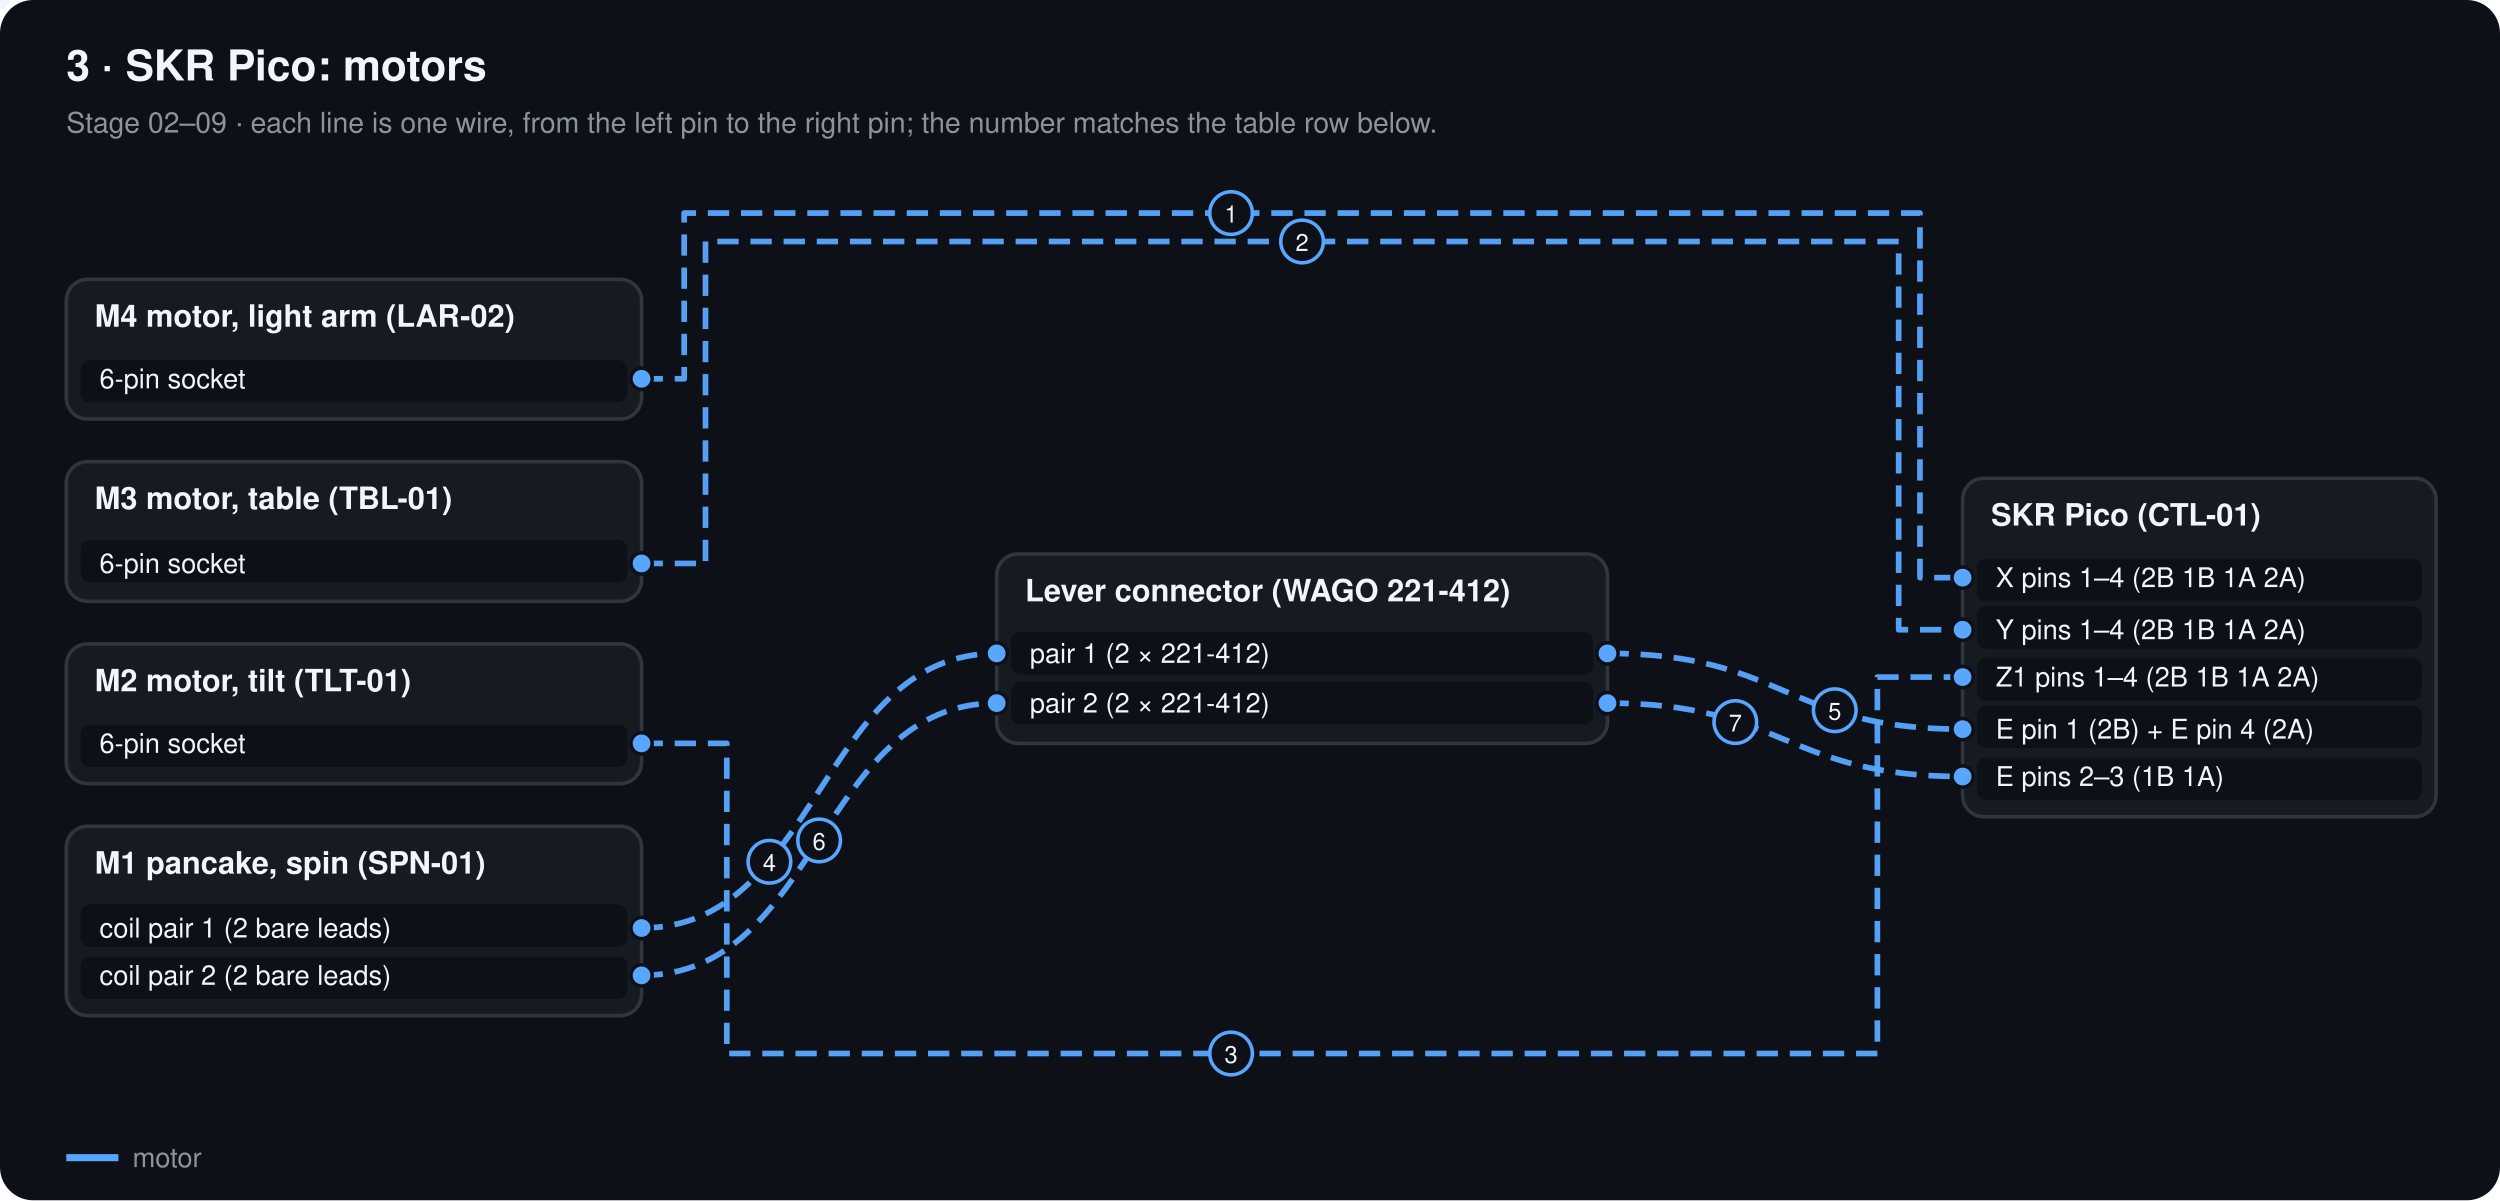
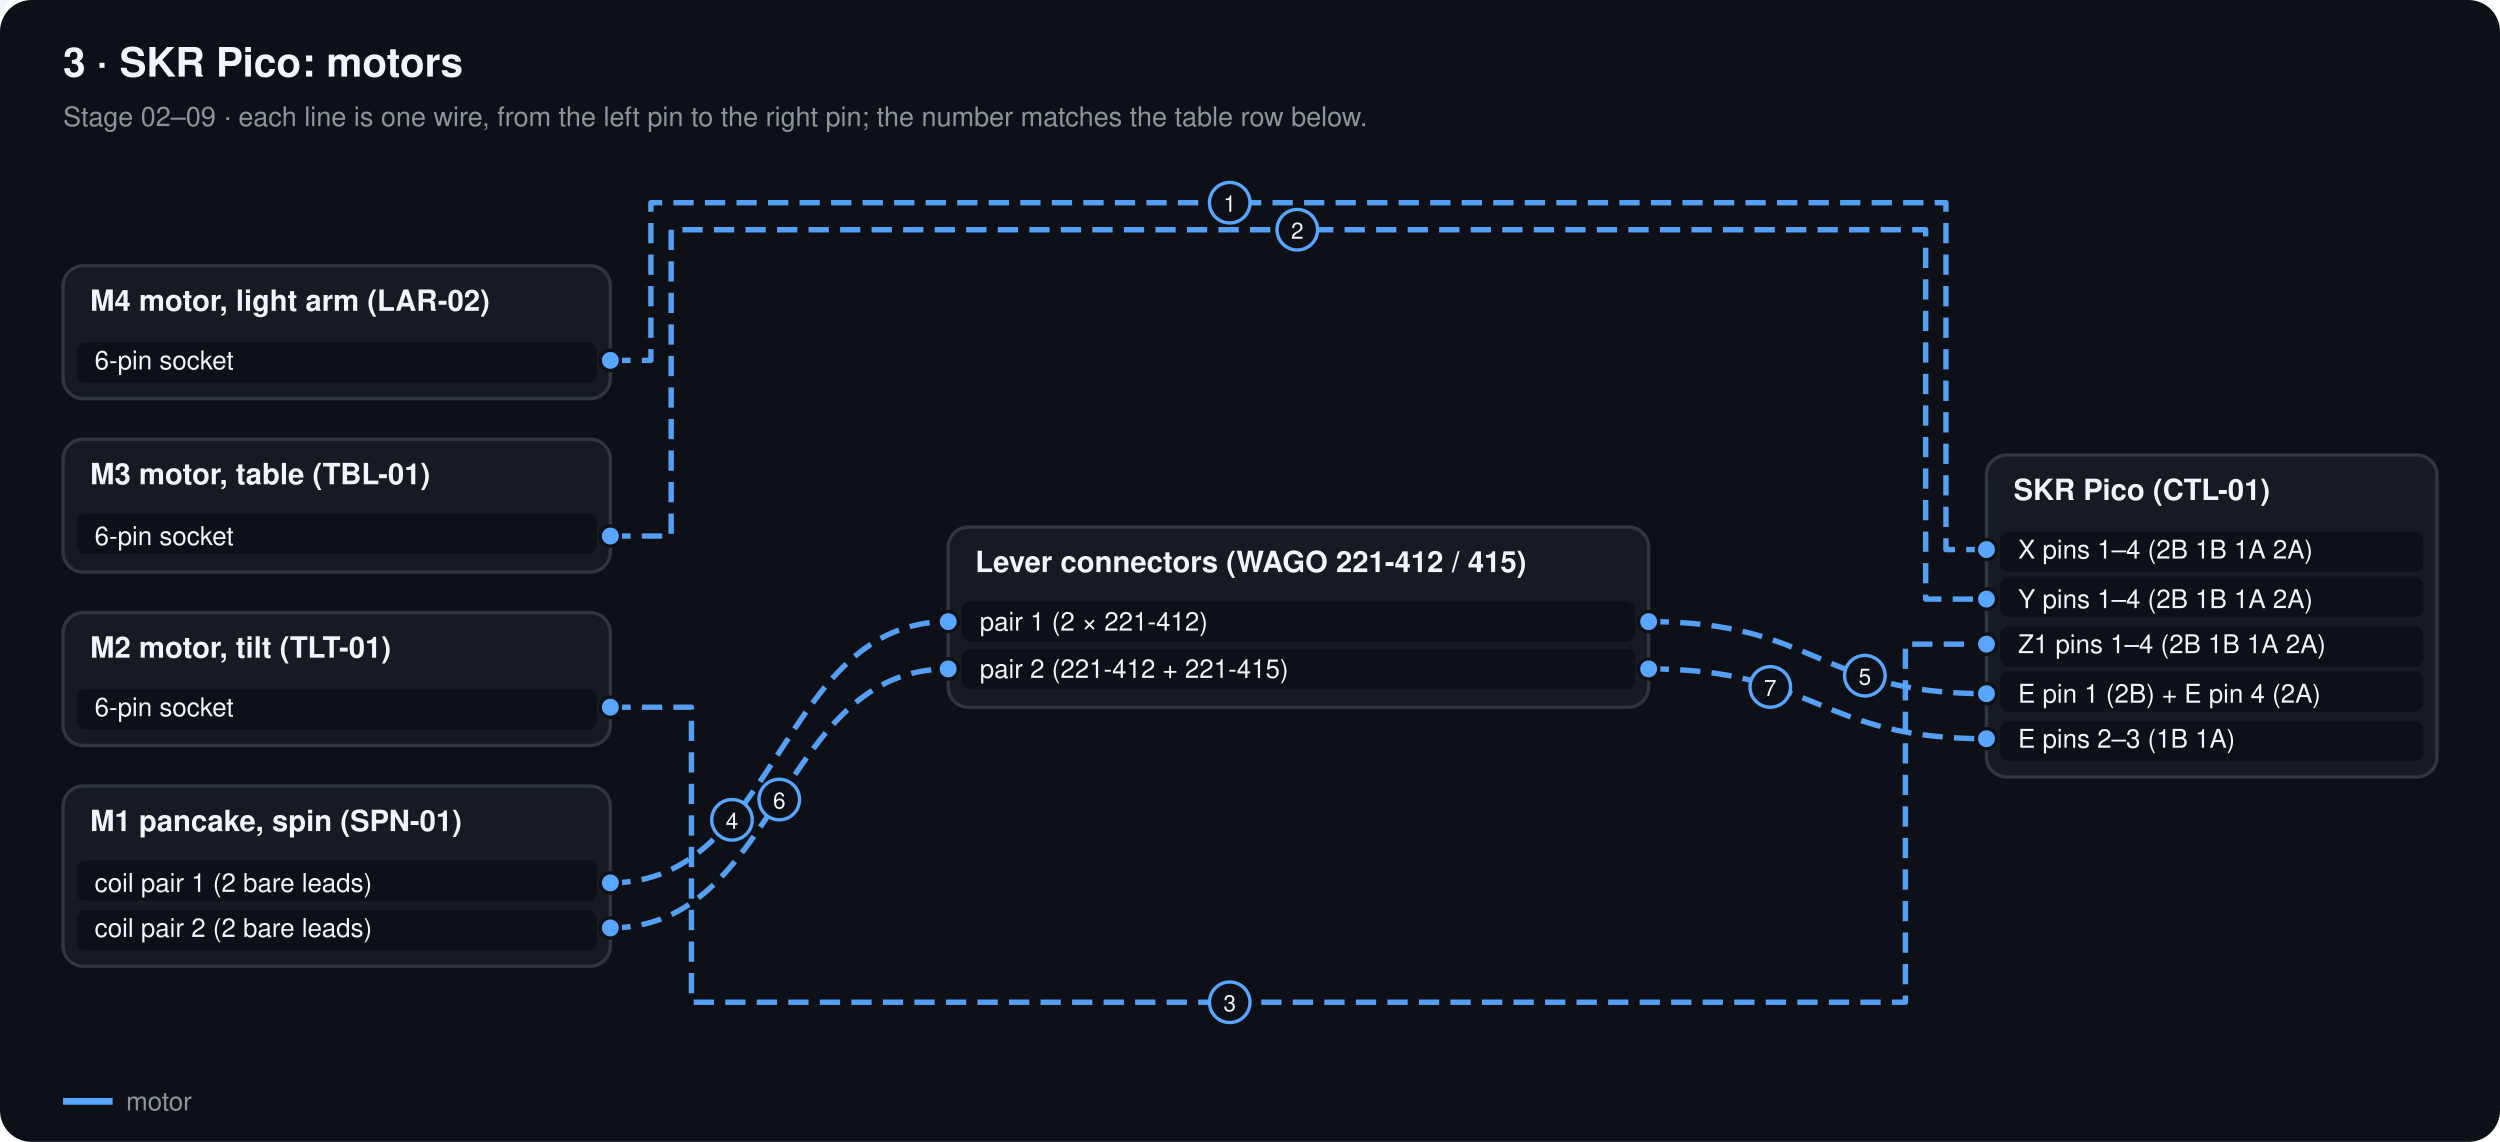
- <svg xmlns="http://www.w3.org/2000/svg" viewBox="0 0 1056 507" font-family="Segoe UI,Helvetica,Arial,sans-serif">
-   <rect width="1056" height="507" rx="14" fill="#0d1117" />
+ <svg xmlns="http://www.w3.org/2000/svg" viewBox="0 0 1110 507" font-family="Segoe UI,Helvetica,Arial,sans-serif">
+   <rect width="1110" height="507" rx="14" fill="#0d1117" />
  <text x="28" y="34" fill="#f0f6fc" font-size="18" font-weight="600">3 · SKR Pico: motors</text>
  <text x="28" y="56" fill="#8b949e" font-size="12">Stage 02–09 · each line is one wire, from the left pin to the right pin; the number matches the table row below.</text>
  <rect x="28" y="118" width="243" height="59" rx="9" fill="#161b22" stroke="#30363d" stroke-width="1.5" />
  <text x="40" y="138" fill="#f0f6fc" font-size="13" font-weight="600">M4 motor, light arm (LAR-02)</text>
  <rect x="34" y="152" width="231" height="18" rx="4" fill="#0d1117" />
  <text x="42" y="164" fill="#f0f6fc" font-size="11.5">6-pin socket</text>
-   <rect x="829" y="202" width="200" height="143" rx="9" fill="#161b22" stroke="#30363d" stroke-width="1.5" />
-   <text x="841" y="222" fill="#f0f6fc" font-size="13" font-weight="600">SKR Pico (CTL-01)</text>
-   <rect x="835" y="236" width="188" height="18" rx="4" fill="#0d1117" />
-   <text x="843" y="248" fill="#f0f6fc" font-size="11.5">X pins 1–4 (2B 1B 1A 2A)</text>
-   <rect x="835" y="256" width="188" height="18" rx="4" fill="#0d1117" />
-   <text x="843" y="270" fill="#f0f6fc" font-size="11.5">Y pins 1–4 (2B 1B 1A 2A)</text>
-   <rect x="835" y="278" width="188" height="18" rx="4" fill="#0d1117" />
-   <text x="843" y="290" fill="#f0f6fc" font-size="11.5">Z1 pins 1–4 (2B 1B 1A 2A)</text>
-   <rect x="835" y="298" width="188" height="18" rx="4" fill="#0d1117" />
-   <text x="843" y="312" fill="#f0f6fc" font-size="11.5">E pin 1 (2B) + E pin 4 (2A)</text>
-   <rect x="835" y="320" width="188" height="18" rx="4" fill="#0d1117" />
-   <text x="843" y="332" fill="#f0f6fc" font-size="11.5">E pins 2–3 (1B 1A)</text>
+   <rect x="882" y="202" width="200" height="143" rx="9" fill="#161b22" stroke="#30363d" stroke-width="1.5" />
+   <text x="894" y="222" fill="#f0f6fc" font-size="13" font-weight="600">SKR Pico (CTL-01)</text>
+   <rect x="888" y="236" width="188" height="18" rx="4" fill="#0d1117" />
+   <text x="896" y="248" fill="#f0f6fc" font-size="11.5">X pins 1–4 (2B 1B 1A 2A)</text>
+   <rect x="888" y="256" width="188" height="18" rx="4" fill="#0d1117" />
+   <text x="896" y="270" fill="#f0f6fc" font-size="11.5">Y pins 1–4 (2B 1B 1A 2A)</text>
+   <rect x="888" y="278" width="188" height="18" rx="4" fill="#0d1117" />
+   <text x="896" y="290" fill="#f0f6fc" font-size="11.5">Z1 pins 1–4 (2B 1B 1A 2A)</text>
+   <rect x="888" y="298" width="188" height="18" rx="4" fill="#0d1117" />
+   <text x="896" y="312" fill="#f0f6fc" font-size="11.5">E pin 1 (2B) + E pin 4 (2A)</text>
+   <rect x="888" y="320" width="188" height="18" rx="4" fill="#0d1117" />
+   <text x="896" y="332" fill="#f0f6fc" font-size="11.5">E pins 2–3 (1B 1A)</text>
  <rect x="28" y="195" width="243" height="59" rx="9" fill="#161b22" stroke="#30363d" stroke-width="1.5" />
  <text x="40" y="215" fill="#f0f6fc" font-size="13" font-weight="600">M3 motor, table (TBL-01)</text>
  <rect x="34" y="228" width="231" height="18" rx="4" fill="#0d1117" />
  <text x="42" y="242" fill="#f0f6fc" font-size="11.5">6-pin socket</text>
  <rect x="28" y="272" width="243" height="59" rx="9" fill="#161b22" stroke="#30363d" stroke-width="1.5" />
  <text x="40" y="292" fill="#f0f6fc" font-size="13" font-weight="600">M2 motor, tilt (TLT-01)</text>
  <rect x="34" y="306" width="231" height="18" rx="4" fill="#0d1117" />
  <text x="42" y="318" fill="#f0f6fc" font-size="11.5">6-pin socket</text>
  <rect x="28" y="349" width="243" height="80" rx="9" fill="#161b22" stroke="#30363d" stroke-width="1.5" />
  <text x="40" y="369" fill="#f0f6fc" font-size="13" font-weight="600">M1 pancake, spin (SPN-01)</text>
  <rect x="34" y="382" width="231" height="18" rx="4" fill="#0d1117" />
  <text x="42" y="396" fill="#f0f6fc" font-size="11.5">coil pair 1 (2 bare leads)</text>
  <rect x="34" y="404" width="231" height="18" rx="4" fill="#0d1117" />
  <text x="42" y="416" fill="#f0f6fc" font-size="11.5">coil pair 2 (2 bare leads)</text>
-   <rect x="421" y="234" width="258" height="80" rx="9" fill="#161b22" stroke="#30363d" stroke-width="1.5" />
-   <text x="433" y="254" fill="#f0f6fc" font-size="13" font-weight="600">Lever connector (WAGO 221-412)</text>
-   <rect x="427" y="267" width="246" height="18" rx="4" fill="#0d1117" />
+   <rect x="421" y="234" width="311" height="80" rx="9" fill="#161b22" stroke="#30363d" stroke-width="1.5" />
+   <text x="433" y="254" fill="#f0f6fc" font-size="13" font-weight="600">Lever connectors (WAGO 221-412 / 415)</text>
+   <rect x="427" y="267" width="299" height="18" rx="4" fill="#0d1117" />
  <text x="435" y="280" fill="#f0f6fc" font-size="11.5">pair 1 (2 × 221-412)</text>
-   <rect x="427" y="288" width="246" height="18" rx="4" fill="#0d1117" />
-   <text x="435" y="301" fill="#f0f6fc" font-size="11.5">pair 2 (2 × 221-412)</text>
-   <path d="M271,160 H289 V90 H811 V244 H829" fill="none" stroke="#58a6ff" stroke-width="2.4" stroke-linejoin="round" stroke-dasharray="9 5" opacity="0.95">
+   <rect x="427" y="288" width="299" height="18" rx="4" fill="#0d1117" />
+   <text x="435" y="301" fill="#f0f6fc" font-size="11.5">pair 2 (221-412 + 221-415)</text>
+   <path d="M271,160 H289 V90 H864 V244 H882" fill="none" stroke="#58a6ff" stroke-width="2.4" stroke-linejoin="round" stroke-dasharray="9 5" opacity="0.95">
    <animate attributeName="stroke-dashoffset" from="28" to="0" dur="1.3s" repeatCount="indefinite" />
  </path>
  <circle r="3.6" fill="#f0f6fc">
-     <animateMotion dur="2.6s" begin="0.29s" repeatCount="indefinite" path="M271,160 H289 V90 H811 V244 H829" />
+     <animateMotion dur="2.6s" begin="0.29s" repeatCount="indefinite" path="M271,160 H289 V90 H864 V244 H882" />
  </circle>
  <circle cx="271" cy="160" r="4.5" fill="#58a6ff" stroke="#0d1117" stroke-width="1.5" />
-   <circle cx="829" cy="244" r="4.5" fill="#58a6ff" stroke="#0d1117" stroke-width="1.5" />
-   <circle cx="520" cy="90" r="9" fill="#0d1117" stroke="#58a6ff" stroke-width="1.5" />
-   <text x="520" y="94" fill="#f0f6fc" font-size="10" text-anchor="middle">1</text>
-   <path d="M271,238 H298 V102 H802 V266 H829" fill="none" stroke="#58a6ff" stroke-width="2.4" stroke-linejoin="round" stroke-dasharray="9 5" opacity="0.95">
+   <circle cx="882" cy="244" r="4.5" fill="#58a6ff" stroke="#0d1117" stroke-width="1.5" />
+   <circle cx="546" cy="90" r="9" fill="#0d1117" stroke="#58a6ff" stroke-width="1.5" />
+   <text x="546" y="94" fill="#f0f6fc" font-size="10" text-anchor="middle">1</text>
+   <path d="M271,238 H298 V102 H855 V266 H882" fill="none" stroke="#58a6ff" stroke-width="2.4" stroke-linejoin="round" stroke-dasharray="9 5" opacity="0.95">
    <animate attributeName="stroke-dashoffset" from="28" to="0" dur="1.3s" repeatCount="indefinite" />
  </path>
  <circle r="3.6" fill="#f0f6fc">
-     <animateMotion dur="2.6s" begin="0.58s" repeatCount="indefinite" path="M271,238 H298 V102 H802 V266 H829" />
+     <animateMotion dur="2.6s" begin="0.58s" repeatCount="indefinite" path="M271,238 H298 V102 H855 V266 H882" />
  </circle>
  <circle cx="271" cy="238" r="4.5" fill="#58a6ff" stroke="#0d1117" stroke-width="1.5" />
-   <circle cx="829" cy="266" r="4.5" fill="#58a6ff" stroke="#0d1117" stroke-width="1.5" />
-   <circle cx="550" cy="102" r="9" fill="#0d1117" stroke="#58a6ff" stroke-width="1.5" />
-   <text x="550" y="106" fill="#f0f6fc" font-size="10" text-anchor="middle">2</text>
-   <path d="M271,314 H307 V445 H793 V286 H829" fill="none" stroke="#58a6ff" stroke-width="2.4" stroke-linejoin="round" stroke-dasharray="9 5" opacity="0.95">
+   <circle cx="882" cy="266" r="4.5" fill="#58a6ff" stroke="#0d1117" stroke-width="1.5" />
+   <circle cx="576" cy="102" r="9" fill="#0d1117" stroke="#58a6ff" stroke-width="1.5" />
+   <text x="576" y="106" fill="#f0f6fc" font-size="10" text-anchor="middle">2</text>
+   <path d="M271,314 H307 V445 H846 V286 H882" fill="none" stroke="#58a6ff" stroke-width="2.4" stroke-linejoin="round" stroke-dasharray="9 5" opacity="0.95">
    <animate attributeName="stroke-dashoffset" from="28" to="0" dur="1.3s" repeatCount="indefinite" />
  </path>
  <circle r="3.6" fill="#f0f6fc">
-     <animateMotion dur="2.6s" begin="0.87s" repeatCount="indefinite" path="M271,314 H307 V445 H793 V286 H829" />
+     <animateMotion dur="2.6s" begin="0.87s" repeatCount="indefinite" path="M271,314 H307 V445 H846 V286 H882" />
  </circle>
  <circle cx="271" cy="314" r="4.5" fill="#58a6ff" stroke="#0d1117" stroke-width="1.5" />
-   <circle cx="829" cy="286" r="4.5" fill="#58a6ff" stroke="#0d1117" stroke-width="1.5" />
-   <circle cx="520" cy="445" r="9" fill="#0d1117" stroke="#58a6ff" stroke-width="1.5" />
-   <text x="520" y="449" fill="#f0f6fc" font-size="10" text-anchor="middle">3</text>
+   <circle cx="882" cy="286" r="4.5" fill="#58a6ff" stroke="#0d1117" stroke-width="1.5" />
+   <circle cx="546" cy="445" r="9" fill="#0d1117" stroke="#58a6ff" stroke-width="1.5" />
+   <text x="546" y="449" fill="#f0f6fc" font-size="10" text-anchor="middle">3</text>
  <path d="M271,392 C346,392 346,276 421,276" fill="none" stroke="#58a6ff" stroke-width="2.4" stroke-linejoin="round" stroke-dasharray="9 5" opacity="0.95">
    <animate attributeName="stroke-dashoffset" from="28" to="0" dur="1.3s" repeatCount="indefinite" />
  </path>
  <circle r="3.6" fill="#f0f6fc">
    <animateMotion dur="2.6s" begin="1.16s" repeatCount="indefinite" path="M271,392 C346,392 346,276 421,276" />
  </circle>
  <circle cx="271" cy="392" r="4.5" fill="#58a6ff" stroke="#0d1117" stroke-width="1.5" />
  <circle cx="421" cy="276" r="4.5" fill="#58a6ff" stroke="#0d1117" stroke-width="1.5" />
  <circle cx="325" cy="364" r="9" fill="#0d1117" stroke="#58a6ff" stroke-width="1.5" />
  <text x="325" y="368" fill="#f0f6fc" font-size="10" text-anchor="middle">4</text>
-   <path d="M679,276 C754,276 754,308 829,308" fill="none" stroke="#58a6ff" stroke-width="2.4" stroke-linejoin="round" stroke-dasharray="9 5" opacity="0.95">
+   <path d="M732,276 C807,276 807,308 882,308" fill="none" stroke="#58a6ff" stroke-width="2.4" stroke-linejoin="round" stroke-dasharray="9 5" opacity="0.95">
    <animate attributeName="stroke-dashoffset" from="28" to="0" dur="1.3s" repeatCount="indefinite" />
  </path>
  <circle r="3.6" fill="#f0f6fc">
-     <animateMotion dur="2.6s" begin="1.45s" repeatCount="indefinite" path="M679,276 C754,276 754,308 829,308" />
+     <animateMotion dur="2.6s" begin="1.45s" repeatCount="indefinite" path="M732,276 C807,276 807,308 882,308" />
  </circle>
-   <circle cx="679" cy="276" r="4.5" fill="#58a6ff" stroke="#0d1117" stroke-width="1.5" />
-   <circle cx="829" cy="308" r="4.5" fill="#58a6ff" stroke="#0d1117" stroke-width="1.5" />
-   <circle cx="775" cy="300" r="9" fill="#0d1117" stroke="#58a6ff" stroke-width="1.5" />
-   <text x="775" y="304" fill="#f0f6fc" font-size="10" text-anchor="middle">5</text>
+   <circle cx="732" cy="276" r="4.5" fill="#58a6ff" stroke="#0d1117" stroke-width="1.5" />
+   <circle cx="882" cy="308" r="4.5" fill="#58a6ff" stroke="#0d1117" stroke-width="1.5" />
+   <circle cx="828" cy="300" r="9" fill="#0d1117" stroke="#58a6ff" stroke-width="1.5" />
+   <text x="828" y="304" fill="#f0f6fc" font-size="10" text-anchor="middle">5</text>
  <path d="M271,412 C346,412 346,297 421,297" fill="none" stroke="#58a6ff" stroke-width="2.4" stroke-linejoin="round" stroke-dasharray="9 5" opacity="0.95">
    <animate attributeName="stroke-dashoffset" from="28" to="0" dur="1.3s" repeatCount="indefinite" />
  </path>
  <circle r="3.6" fill="#f0f6fc">
    <animateMotion dur="2.6s" begin="1.74s" repeatCount="indefinite" path="M271,412 C346,412 346,297 421,297" />
  </circle>
  <circle cx="271" cy="412" r="4.5" fill="#58a6ff" stroke="#0d1117" stroke-width="1.5" />
  <circle cx="421" cy="297" r="4.5" fill="#58a6ff" stroke="#0d1117" stroke-width="1.5" />
  <circle cx="346" cy="355" r="9" fill="#0d1117" stroke="#58a6ff" stroke-width="1.5" />
  <text x="346" y="359" fill="#f0f6fc" font-size="10" text-anchor="middle">6</text>
-   <path d="M679,297 C754,297 754,328 829,328" fill="none" stroke="#58a6ff" stroke-width="2.4" stroke-linejoin="round" stroke-dasharray="9 5" opacity="0.95">
+   <path d="M732,297 C807,297 807,328 882,328" fill="none" stroke="#58a6ff" stroke-width="2.4" stroke-linejoin="round" stroke-dasharray="9 5" opacity="0.95">
    <animate attributeName="stroke-dashoffset" from="28" to="0" dur="1.3s" repeatCount="indefinite" />
  </path>
  <circle r="3.6" fill="#f0f6fc">
-     <animateMotion dur="2.6s" begin="2.03s" repeatCount="indefinite" path="M679,297 C754,297 754,328 829,328" />
+     <animateMotion dur="2.6s" begin="2.03s" repeatCount="indefinite" path="M732,297 C807,297 807,328 882,328" />
  </circle>
-   <circle cx="679" cy="297" r="4.5" fill="#58a6ff" stroke="#0d1117" stroke-width="1.5" />
-   <circle cx="829" cy="328" r="4.5" fill="#58a6ff" stroke="#0d1117" stroke-width="1.5" />
-   <circle cx="733" cy="305" r="9" fill="#0d1117" stroke="#58a6ff" stroke-width="1.5" />
-   <text x="733" y="309" fill="#f0f6fc" font-size="10" text-anchor="middle">7</text>
+   <circle cx="732" cy="297" r="4.5" fill="#58a6ff" stroke="#0d1117" stroke-width="1.5" />
+   <circle cx="882" cy="328" r="4.5" fill="#58a6ff" stroke="#0d1117" stroke-width="1.5" />
+   <circle cx="786" cy="305" r="9" fill="#0d1117" stroke="#58a6ff" stroke-width="1.5" />
+   <text x="786" y="309" fill="#f0f6fc" font-size="10" text-anchor="middle">7</text>
  <line x1="28" y1="489" x2="50" y2="489" stroke="#58a6ff" stroke-width="3" />
  <text x="56" y="493" fill="#8b949e" font-size="11.5">motor</text>
</svg>
